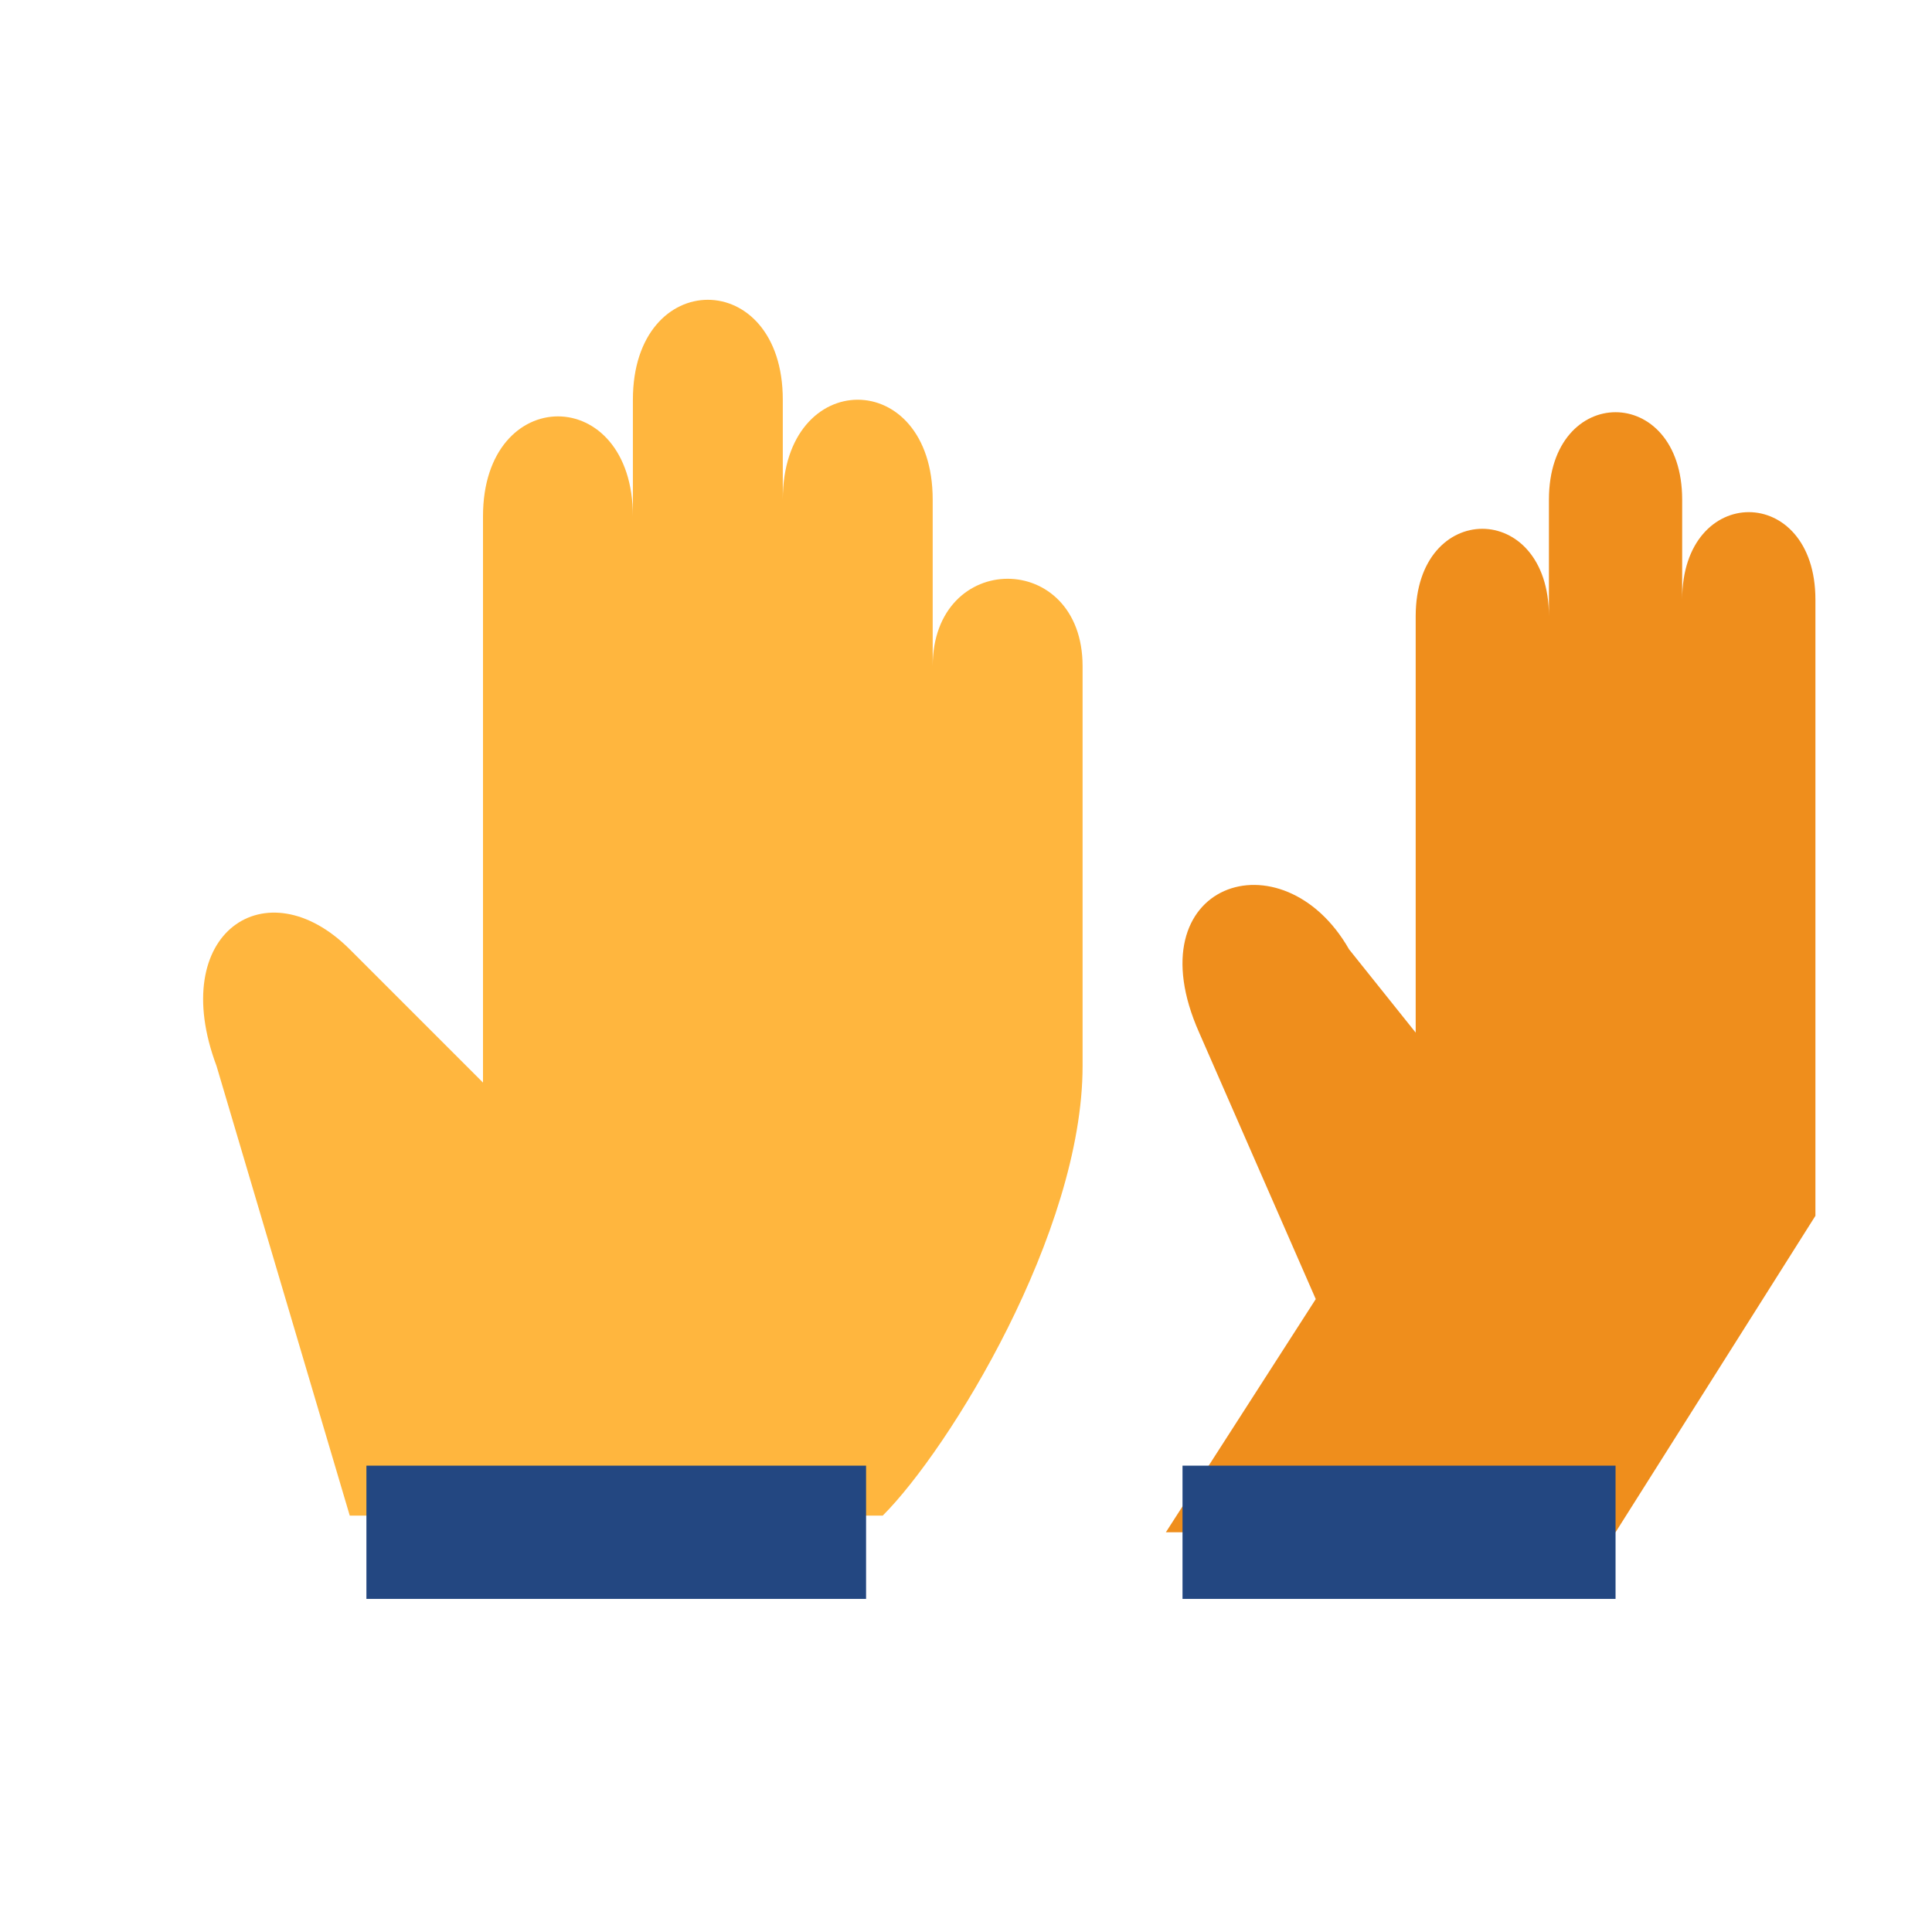
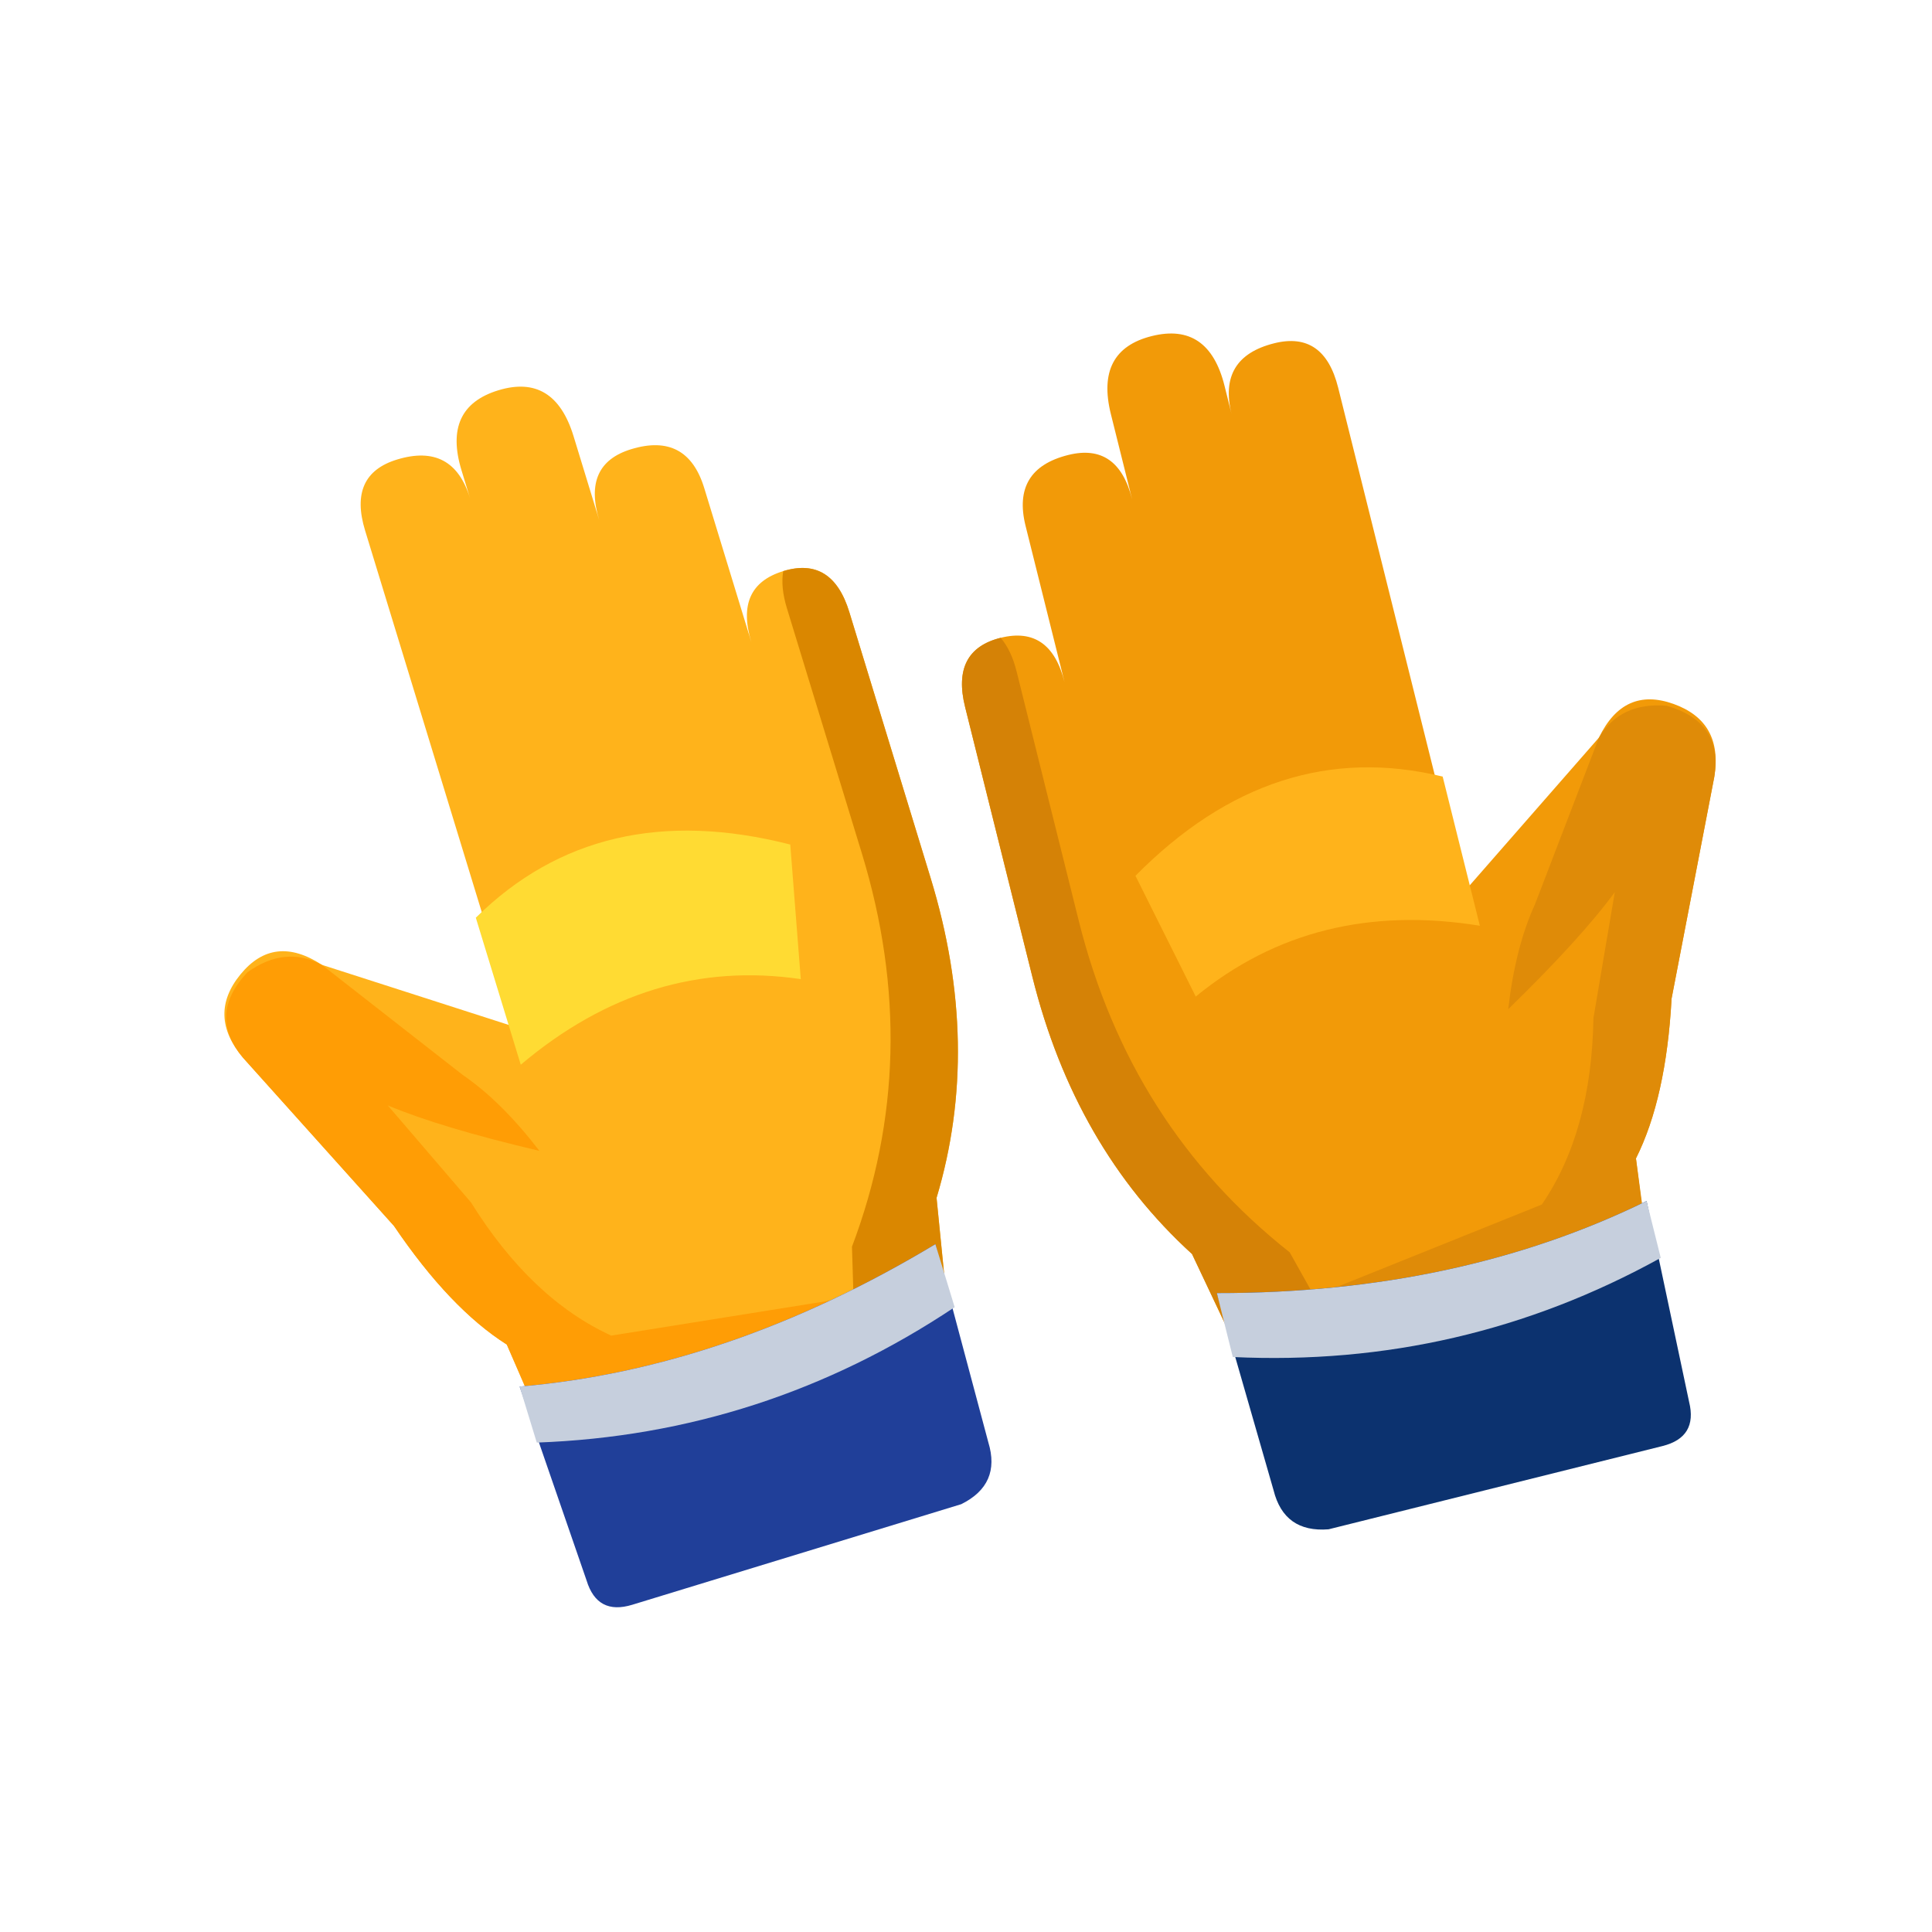
- <svg xmlns="http://www.w3.org/2000/svg" viewBox="0 0 116 116">
-   <path fill="#ffb63e" d="m21 91-8-27c-3-8 3-12 8-7l8 8V31c0-8 9-8 9 0v17-24c0-8 9-8 9 0v26-20c0-8 9-8 9 0v23-13c0-7 9-7 9 0v24c0 10-8 23-12 27z" />
-   <path fill="#ef8e1c" d="m70 92 9-14-7-16c-4-9 5-12 9-5l4 5V37c0-7 8-7 8 0v14-21c0-7 8-7 8 0v22-16c0-7 8-7 8 0v37l-12 19z" />
-   <path stroke="#234781" stroke-width="8" d="M22 92h30m19 0h26" />
+ <svg xmlns="http://www.w3.org/2000/svg" viewBox="0 0 256 256" width="256" height="256" role="img" aria-labelledby="icon-title">
+   <g id="work-gloves" transform="translate(-23 -10)">
+     <g id="right-glove" transform="translate(250 -12) rotate(-14) scale(-.97 .97)">
+       <path id="right-glove-backing" fill="#f29a08" d="M104 198H57L54 173Q48 166 44 153L31 125Q28 118 34 114Q40 110 45 116L68 132V61Q68 53 75 53Q83 53 83 61V99V57Q83 48 91 48Q99 48 99 57V102V69Q99 61 106 61Q114 61 114 69V116V91Q114 83 121 83Q128 83 128 91V129Q128 153 116 171L111 196Z" />
+       <path id="right-glove-palm-shadow" fill="#df8b08" d="M35 114Q41 112 45 116L59 136Q63 141 66 149Q54 142 48 137L55 153Q59 168 68 176L104 181L101 200H57L54 173Q48 166 44 153L31 125Q28 118 35 114Z" />
+       <path id="right-glove-finger-shadow" fill="#d58206" d="M128 91V129Q128 153 116 171L111 196H97L103 174Q120 152 120 123V88Q120 85 121 83Q128 83 128 91Z" />
+       <path id="right-glove-knuckle-panel" fill="#ffb31b" d="M67 116Q88 105 111 119L107 137Q88 128 67 137Z" />
+       <path id="right-glove-cuff" fill="#0c326f" d="M54 179Q82 185 114 177L113 205Q113 211 107 212H60Q55 212 55 207Z" />
+       <path id="right-glove-cuff-edge" fill="#c6cfdd" d="M54 179Q82 185 114 177L114 186Q84 195 54 187Z" />
+     </g>
+     <g id="left-glove" transform="translate(-9 43) rotate(-17) scale(.97)">
+       <path id="left-glove-backing" fill="#ffb31b" d="M104 198H57L54 173Q48 166 44 153L31 125Q28 118 34 114Q40 110 45 116L68 132V61Q68 53 75 53Q83 53 83 61V99V57Q83 48 91 48Q99 48 99 57V102V69Q99 61 106 61Q114 61 114 69V116V91Q114 83 121 83Q128 83 128 91V129Q128 153 116 171L111 196Z" />
+       <path id="left-glove-palm-shadow" fill="#ff9d05" d="M35 114Q41 112 45 116L59 136Q63 141 66 149Q54 142 48 137L55 153Q59 168 68 176L104 181L101 200H57L54 173Q48 166 44 153L31 125Q28 118 35 114Z" />
+       <path id="left-glove-finger-shadow" fill="#da8700" d="M128 91V129Q128 153 116 171L111 196H97L103 174Q120 152 120 123V88Q120 85 121 83Q128 83 128 91Z" />
+       <path id="left-glove-knuckle-panel" fill="#ffdb33" d="M67 116Q88 105 111 119L107 137Q88 128 67 137Z" />
+       <path id="left-glove-cuff" fill="#203f99" d="M54 179Q82 185 114 177L113 205Q113 211 107 212H60Q55 212 55 207Z" />
+       <path id="left-glove-cuff-edge" fill="#c6cfdd" d="M54 179Q82 185 114 177L114 186Q84 195 54 187Z" />
+     </g>
+   </g>
</svg>
